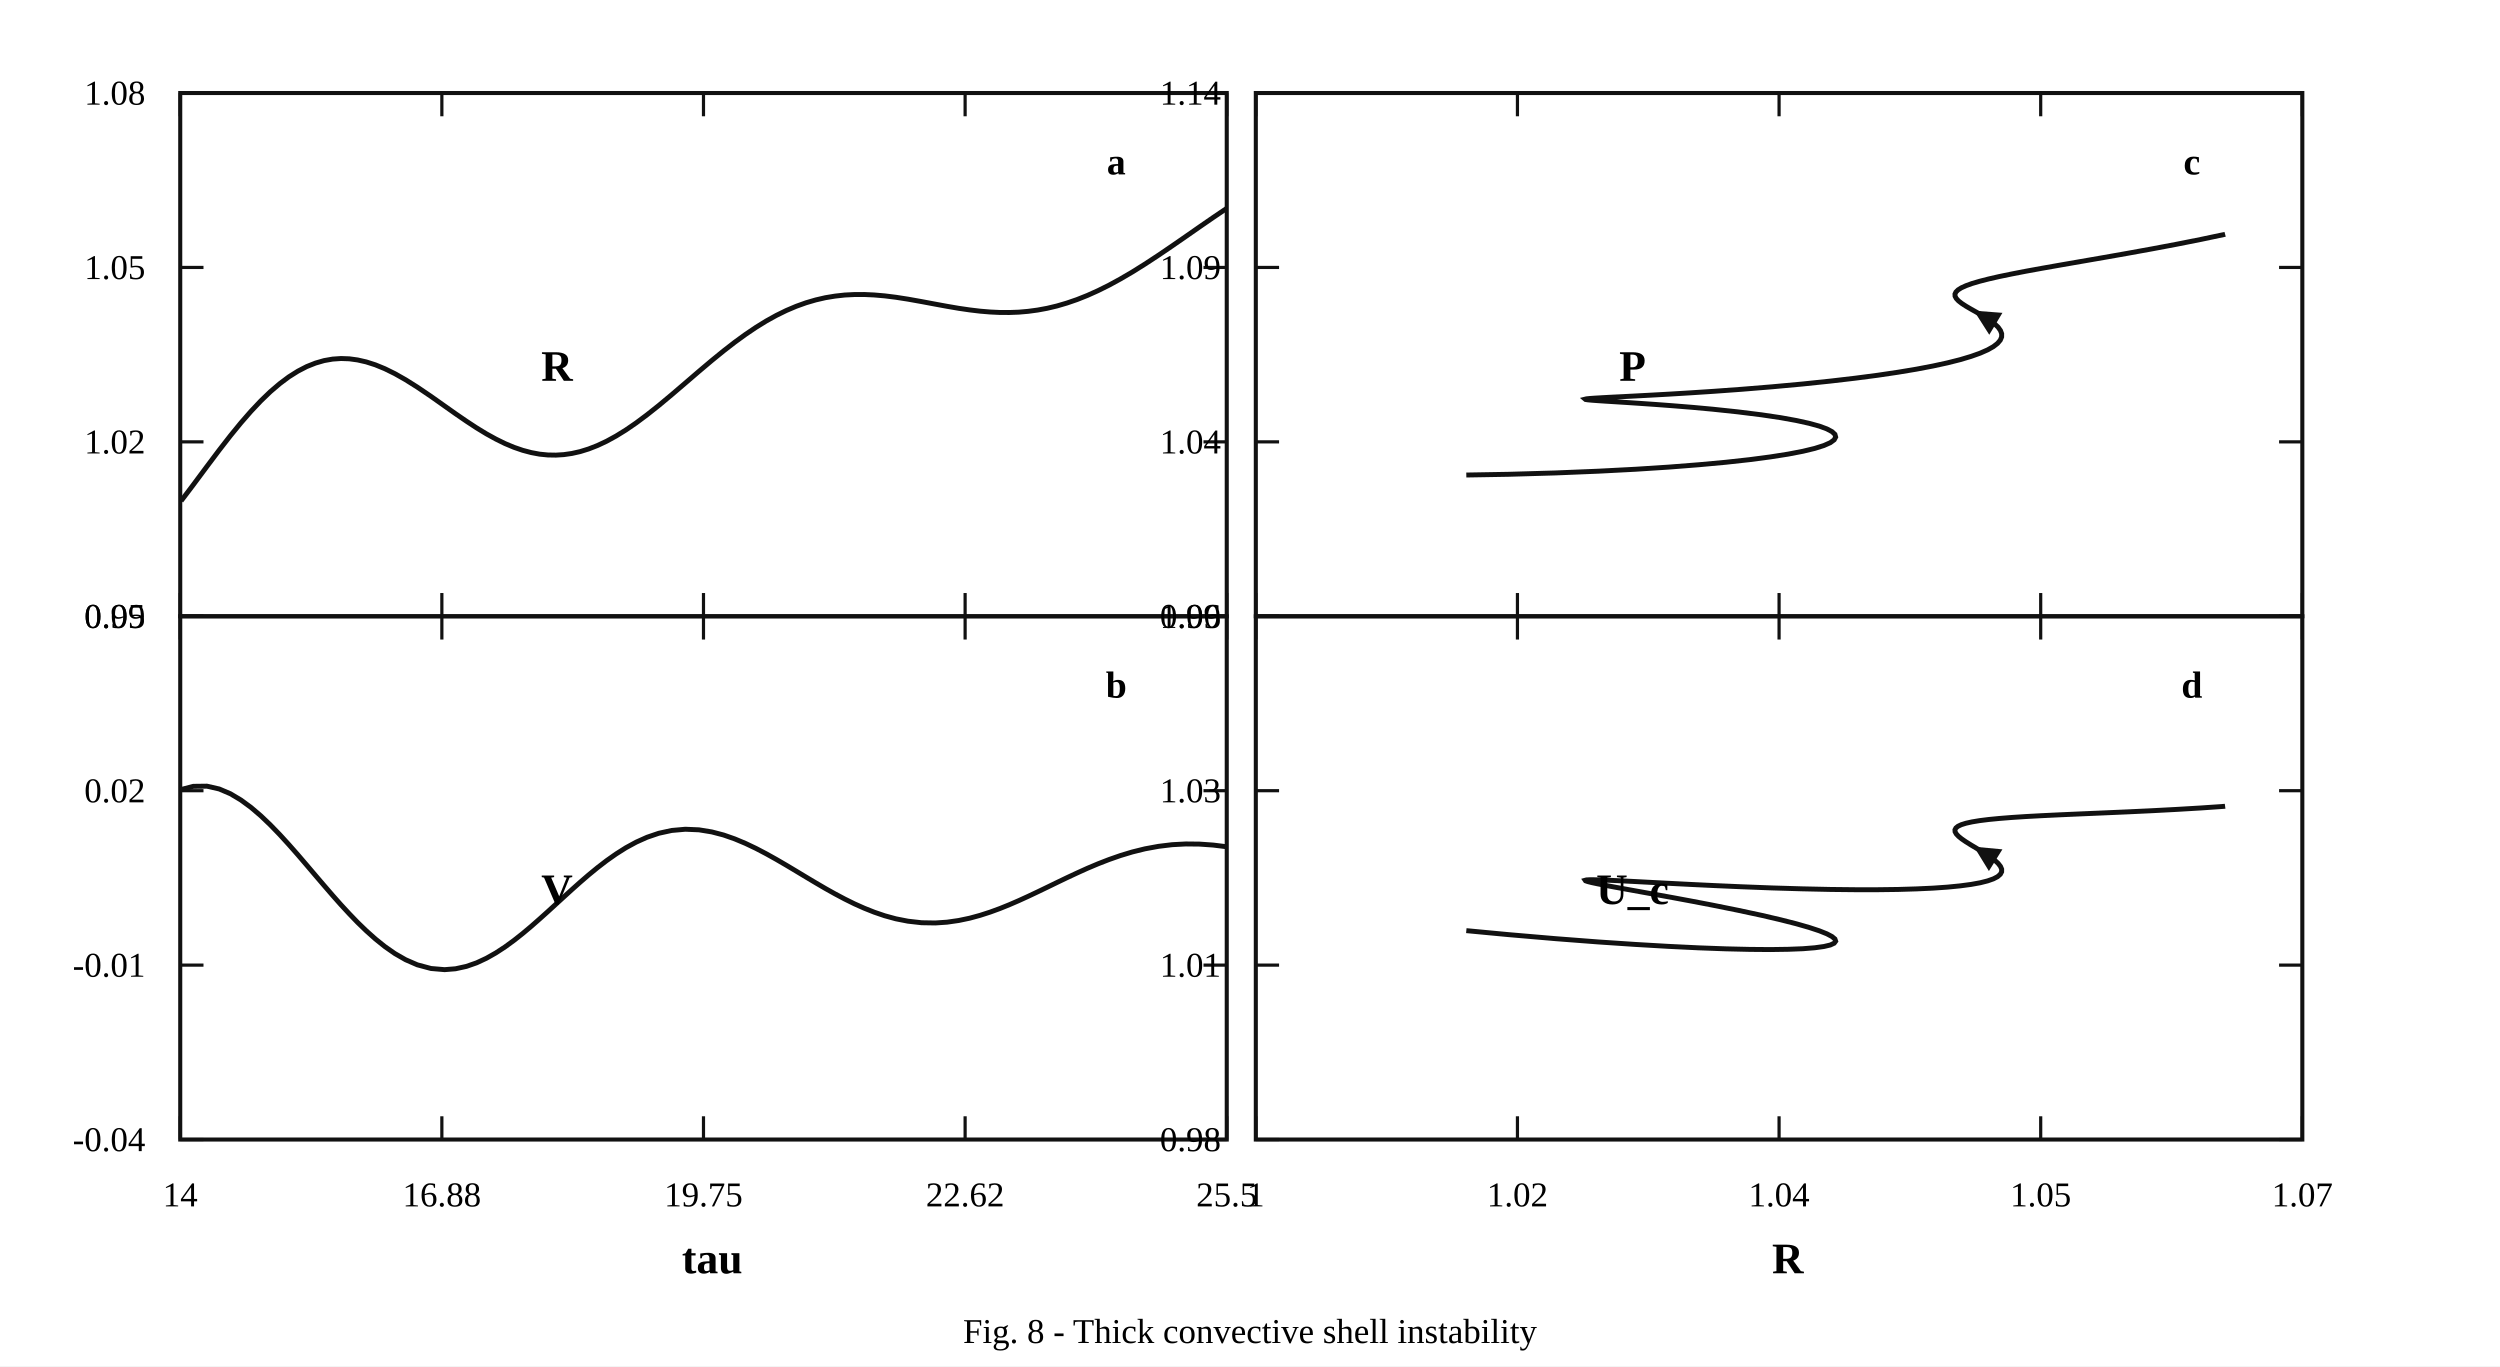
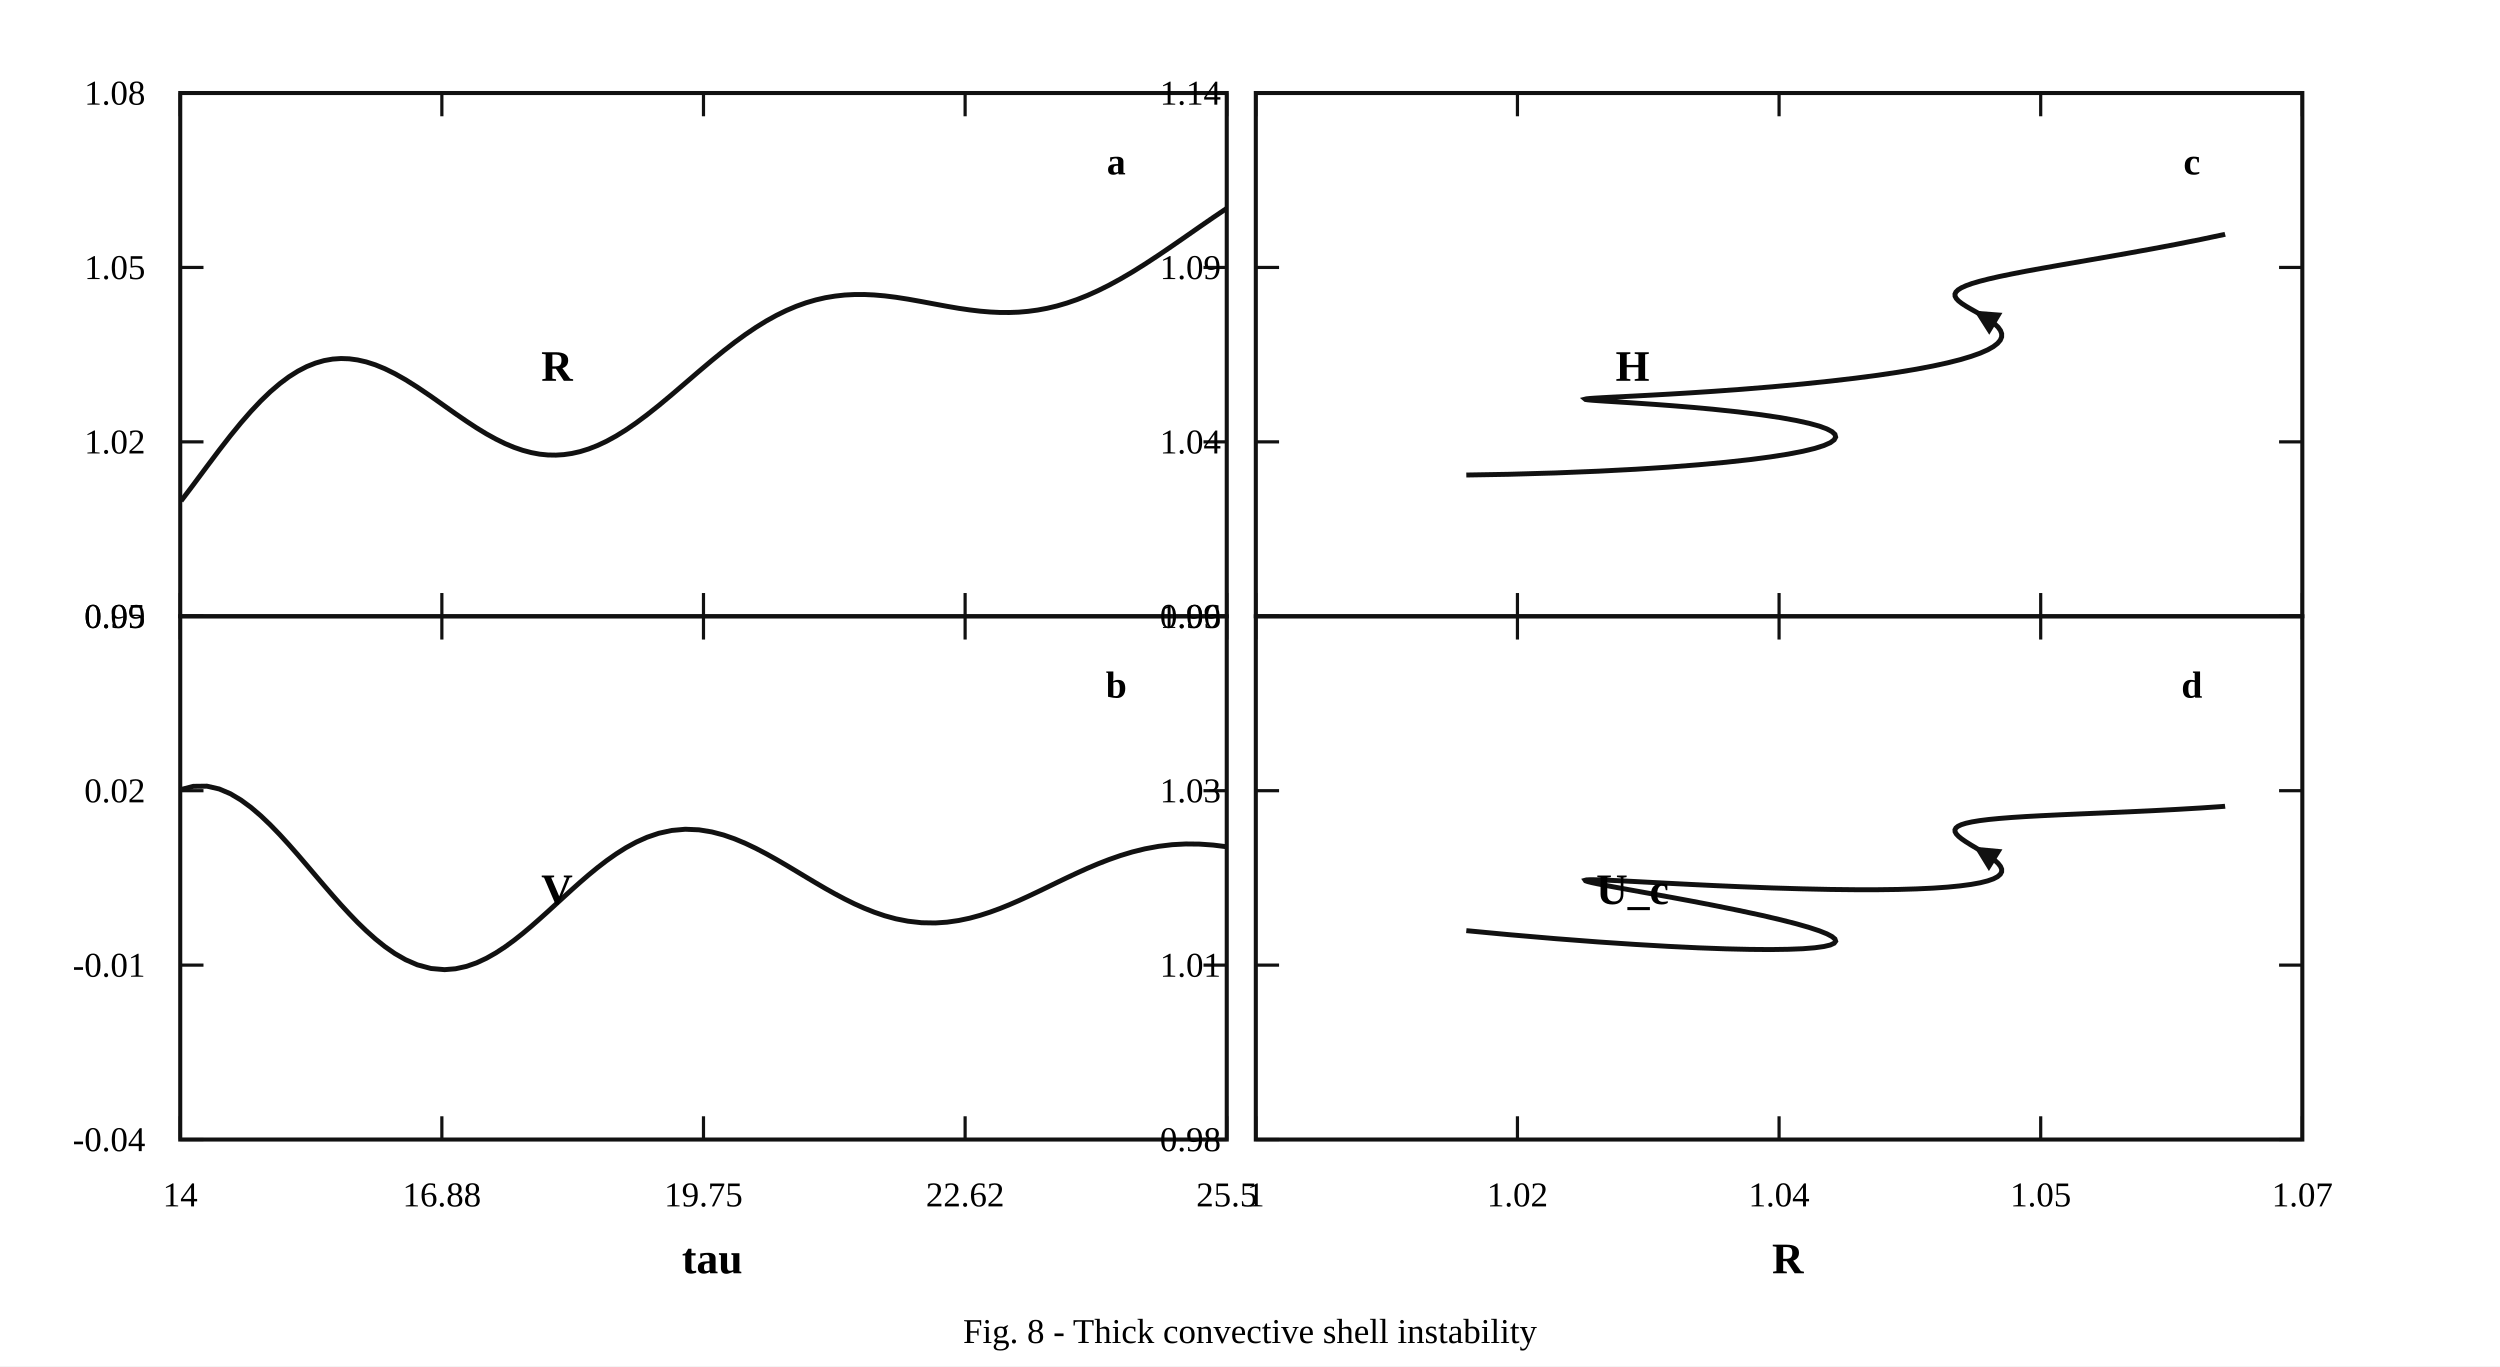
<svg xmlns="http://www.w3.org/2000/svg" width="860" height="470" viewBox="0 0 860 470">
  <defs>
    <marker id="arrow" markerWidth="8" markerHeight="8" refX="7" refY="4" orient="auto">
      <path d="M0,0 L8,4 L0,8 Z" fill="#111" />
    </marker>
    <pattern id="dots" width="8" height="8" patternUnits="userSpaceOnUse">
      <circle cx="2" cy="2" r="1.1" fill="#111" />
    </pattern>
    <pattern id="hatch" width="7" height="7" patternUnits="userSpaceOnUse" patternTransform="rotate(135)">
      <line x1="0" y1="0" x2="0" y2="7" stroke="#111" stroke-width="1" />
    </pattern>
  </defs>
  <rect width="100%" height="100%" fill="#fff" />
  <rect x="62.00" y="32.00" width="360.00" height="180.00" fill="none" stroke="#111" stroke-width="1.4" />
  <line x1="62.00" y1="32.00" x2="62.00" y2="40.00" stroke="#111" stroke-width="1.1" fill="none" />
  <line x1="62.00" y1="212.00" x2="62.00" y2="204.00" stroke="#111" stroke-width="1.1" fill="none" />
  <line x1="152.00" y1="32.00" x2="152.00" y2="40.00" stroke="#111" stroke-width="1.1" fill="none" />
  <line x1="152.00" y1="212.00" x2="152.00" y2="204.00" stroke="#111" stroke-width="1.1" fill="none" />
  <line x1="242.00" y1="32.00" x2="242.00" y2="40.00" stroke="#111" stroke-width="1.1" fill="none" />
  <line x1="242.00" y1="212.00" x2="242.00" y2="204.00" stroke="#111" stroke-width="1.1" fill="none" />
  <line x1="332.00" y1="32.00" x2="332.00" y2="40.00" stroke="#111" stroke-width="1.1" fill="none" />
  <line x1="332.00" y1="212.00" x2="332.00" y2="204.00" stroke="#111" stroke-width="1.1" fill="none" />
  <line x1="422.00" y1="32.00" x2="422.00" y2="40.00" stroke="#111" stroke-width="1.1" fill="none" />
  <line x1="422.00" y1="212.00" x2="422.00" y2="204.00" stroke="#111" stroke-width="1.1" fill="none" />
  <line x1="62.00" y1="212.00" x2="70.00" y2="212.00" stroke="#111" stroke-width="1.1" fill="none" />
  <line x1="422.00" y1="212.00" x2="414.00" y2="212.00" stroke="#111" stroke-width="1.1" fill="none" />
  <text x="50.00" y="216.00" text-anchor="end" font-family="Georgia, Times New Roman, serif" font-size="12" font-weight="normal">0.99</text>
  <line x1="62.00" y1="152.00" x2="70.00" y2="152.00" stroke="#111" stroke-width="1.1" fill="none" />
  <line x1="422.00" y1="152.00" x2="414.00" y2="152.00" stroke="#111" stroke-width="1.1" fill="none" />
  <text x="50.00" y="156.00" text-anchor="end" font-family="Georgia, Times New Roman, serif" font-size="12" font-weight="normal">1.02</text>
  <line x1="62.00" y1="92.00" x2="70.00" y2="92.00" stroke="#111" stroke-width="1.1" fill="none" />
  <line x1="422.00" y1="92.00" x2="414.00" y2="92.00" stroke="#111" stroke-width="1.1" fill="none" />
  <text x="50.00" y="96.00" text-anchor="end" font-family="Georgia, Times New Roman, serif" font-size="12" font-weight="normal">1.05</text>
  <line x1="62.00" y1="32.00" x2="70.00" y2="32.00" stroke="#111" stroke-width="1.1" fill="none" />
  <line x1="422.00" y1="32.00" x2="414.00" y2="32.00" stroke="#111" stroke-width="1.1" fill="none" />
  <text x="50.00" y="36.00" text-anchor="end" font-family="Georgia, Times New Roman, serif" font-size="12" font-weight="normal">1.08</text>
  <polyline points="62.29,172.33 66.51,166.74 71.16,160.49 75.42,154.82 79.26,149.88 82.87,145.46 86.34,141.48 89.71,137.91 92.99,134.75 96.21,132.00 99.36,129.64 102.47,127.68 105.52,126.10 108.53,124.90 111.50,124.04 114.42,123.53 117.30,123.33 120.15,123.43 123.00,123.82 125.99,124.50 129.11,125.50 132.38,126.84 135.83,128.54 139.52,130.63 143.56,133.17 148.26,136.35 152.95,139.67 156.70,142.32 160.44,144.89 163.96,147.20 167.33,149.25 170.58,151.04 173.73,152.59 176.81,153.88 179.81,154.91 182.75,155.69 185.63,156.23 188.46,156.51 191.23,156.56 193.95,156.39 196.72,155.99 199.57,155.35 202.50,154.44 205.54,153.25 208.67,151.78 211.92,150.00 215.30,147.91 218.84,145.48 222.58,142.69 226.60,139.50 231.05,135.79 235.75,131.77 240.44,127.74 244.86,124.01 248.91,120.71 252.74,117.74 256.44,115.05 260.05,112.61 263.58,110.43 267.06,108.50 270.50,106.81 273.89,105.37 277.26,104.16 280.60,103.18 283.93,102.41 287.26,101.86 290.59,101.49 293.93,101.32 297.31,101.31 300.73,101.47 304.33,101.78 308.17,102.26 312.34,102.91 317.04,103.75 321.74,104.63 325.77,105.37 329.79,106.06 333.56,106.61 337.15,107.04 340.62,107.33 343.98,107.49 347.26,107.50 350.47,107.38 353.69,107.10 356.95,106.66 360.25,106.05 363.60,105.25 367.01,104.25 370.50,103.05 374.06,101.63 377.73,99.98 381.51,98.10 385.43,95.96 389.53,93.56 393.86,90.85 398.54,87.78 403.23,84.59 407.93,81.34 412.62,78.07 417.32,74.83 421.91,71.73 422.00,71.67" fill="none" stroke="#111" stroke-width="1.7" />
  <text x="384.00" y="60.00" text-anchor="middle" font-family="Georgia, Times New Roman, serif" font-size="13" font-weight="bold">a</text>
  <text x="191.60" y="131.00" text-anchor="middle" font-family="Georgia, Times New Roman, serif" font-size="15" font-weight="bold">R</text>
  <rect x="62.00" y="212.00" width="360.00" height="180.00" fill="none" stroke="#111" stroke-width="1.4" />
  <line x1="62.00" y1="212.00" x2="62.00" y2="220.00" stroke="#111" stroke-width="1.1" fill="none" />
  <line x1="62.00" y1="392.00" x2="62.00" y2="384.00" stroke="#111" stroke-width="1.1" fill="none" />
  <text x="62.00" y="415.00" text-anchor="middle" font-family="Georgia, Times New Roman, serif" font-size="12" font-weight="normal">14</text>
  <line x1="152.00" y1="212.00" x2="152.00" y2="220.00" stroke="#111" stroke-width="1.1" fill="none" />
  <line x1="152.00" y1="392.00" x2="152.00" y2="384.00" stroke="#111" stroke-width="1.1" fill="none" />
  <text x="152.00" y="415.00" text-anchor="middle" font-family="Georgia, Times New Roman, serif" font-size="12" font-weight="normal">16.88</text>
  <line x1="242.00" y1="212.00" x2="242.00" y2="220.00" stroke="#111" stroke-width="1.1" fill="none" />
  <line x1="242.00" y1="392.00" x2="242.00" y2="384.00" stroke="#111" stroke-width="1.1" fill="none" />
  <text x="242.00" y="415.00" text-anchor="middle" font-family="Georgia, Times New Roman, serif" font-size="12" font-weight="normal">19.75</text>
  <line x1="332.00" y1="212.00" x2="332.00" y2="220.00" stroke="#111" stroke-width="1.1" fill="none" />
  <line x1="332.00" y1="392.00" x2="332.00" y2="384.00" stroke="#111" stroke-width="1.1" fill="none" />
  <text x="332.00" y="415.00" text-anchor="middle" font-family="Georgia, Times New Roman, serif" font-size="12" font-weight="normal">22.62</text>
  <line x1="422.00" y1="212.00" x2="422.00" y2="220.00" stroke="#111" stroke-width="1.1" fill="none" />
  <line x1="422.00" y1="392.00" x2="422.00" y2="384.00" stroke="#111" stroke-width="1.1" fill="none" />
  <text x="422.00" y="415.00" text-anchor="middle" font-family="Georgia, Times New Roman, serif" font-size="12" font-weight="normal">25.5</text>
  <line x1="62.00" y1="392.00" x2="70.00" y2="392.00" stroke="#111" stroke-width="1.1" fill="none" />
  <line x1="422.00" y1="392.00" x2="414.00" y2="392.00" stroke="#111" stroke-width="1.1" fill="none" />
  <text x="50.00" y="396.00" text-anchor="end" font-family="Georgia, Times New Roman, serif" font-size="12" font-weight="normal">-0.04</text>
  <line x1="62.00" y1="332.00" x2="70.00" y2="332.00" stroke="#111" stroke-width="1.1" fill="none" />
  <line x1="422.00" y1="332.00" x2="414.00" y2="332.00" stroke="#111" stroke-width="1.1" fill="none" />
  <text x="50.00" y="336.00" text-anchor="end" font-family="Georgia, Times New Roman, serif" font-size="12" font-weight="normal">-0.01</text>
  <line x1="62.00" y1="272.00" x2="70.00" y2="272.00" stroke="#111" stroke-width="1.1" fill="none" />
  <line x1="422.00" y1="272.00" x2="414.00" y2="272.00" stroke="#111" stroke-width="1.1" fill="none" />
  <text x="50.00" y="276.00" text-anchor="end" font-family="Georgia, Times New Roman, serif" font-size="12" font-weight="normal">0.02</text>
  <line x1="62.00" y1="212.00" x2="70.00" y2="212.00" stroke="#111" stroke-width="1.1" fill="none" />
  <line x1="422.00" y1="212.00" x2="414.00" y2="212.00" stroke="#111" stroke-width="1.1" fill="none" />
  <text x="50.00" y="216.00" text-anchor="end" font-family="Georgia, Times New Roman, serif" font-size="12" font-weight="normal">0.05</text>
  <polyline points="62.29,271.60 66.51,270.50 71.16,270.44 75.42,271.41 79.26,273.05 82.87,275.20 86.34,277.75 89.71,280.63 92.99,283.76 96.21,287.08 99.36,290.53 102.47,294.06 105.52,297.62 108.53,301.16 111.50,304.63 114.42,308.01 117.30,311.26 120.15,314.34 123.00,317.30 125.99,320.19 129.11,322.98 132.38,325.61 135.83,328.02 139.52,330.14 143.56,331.90 148.26,333.16 152.95,333.56 156.70,333.26 160.44,332.44 163.96,331.21 167.33,329.64 170.58,327.80 173.73,325.74 176.81,323.49 179.81,321.12 182.75,318.65 185.63,316.12 188.46,313.58 191.23,311.04 193.95,308.55 196.72,306.03 199.57,303.49 202.50,300.96 205.54,298.47 208.67,296.06 211.92,293.77 215.30,291.63 218.84,289.70 222.58,288.02 226.60,286.65 231.05,285.68 235.75,285.26 240.44,285.46 244.86,286.18 248.91,287.24 252.74,288.58 256.44,290.13 260.05,291.85 263.58,293.70 267.06,295.64 270.50,297.64 273.89,299.67 277.26,301.70 280.60,303.69 283.93,305.64 287.26,307.50 290.59,309.27 293.93,310.92 297.31,312.43 300.73,313.79 304.33,315.02 308.17,316.07 312.34,316.89 317.04,317.42 321.74,317.50 325.77,317.23 329.79,316.65 333.56,315.86 337.15,314.88 340.62,313.76 343.98,312.53 347.26,311.20 350.47,309.81 353.69,308.34 356.95,306.80 360.25,305.21 363.60,303.58 367.01,301.94 370.50,300.31 374.06,298.70 377.73,297.15 381.51,295.68 385.43,294.31 389.53,293.07 393.86,292.00 398.54,291.14 403.23,290.57 407.93,290.32 412.62,290.37 417.32,290.70 421.91,291.27 422.00,291.28" fill="none" stroke="#111" stroke-width="1.7" />
  <text x="384.00" y="240.00" text-anchor="middle" font-family="Georgia, Times New Roman, serif" font-size="13" font-weight="bold">b</text>
  <text x="191.60" y="311.00" text-anchor="middle" font-family="Georgia, Times New Roman, serif" font-size="15" font-weight="bold">V</text>
  <rect x="432.00" y="32.00" width="360.00" height="180.00" fill="none" stroke="#111" stroke-width="1.4" />
  <line x1="432.00" y1="32.00" x2="432.00" y2="40.00" stroke="#111" stroke-width="1.1" fill="none" />
  <line x1="432.00" y1="212.00" x2="432.00" y2="204.00" stroke="#111" stroke-width="1.1" fill="none" />
  <line x1="522.00" y1="32.00" x2="522.00" y2="40.00" stroke="#111" stroke-width="1.1" fill="none" />
  <line x1="522.00" y1="212.00" x2="522.00" y2="204.00" stroke="#111" stroke-width="1.1" fill="none" />
  <line x1="612.00" y1="32.00" x2="612.00" y2="40.00" stroke="#111" stroke-width="1.1" fill="none" />
  <line x1="612.00" y1="212.00" x2="612.00" y2="204.00" stroke="#111" stroke-width="1.1" fill="none" />
  <line x1="702.00" y1="32.00" x2="702.00" y2="40.00" stroke="#111" stroke-width="1.1" fill="none" />
  <line x1="702.00" y1="212.00" x2="702.00" y2="204.00" stroke="#111" stroke-width="1.1" fill="none" />
  <line x1="792.00" y1="32.00" x2="792.00" y2="40.00" stroke="#111" stroke-width="1.1" fill="none" />
  <line x1="792.00" y1="212.00" x2="792.00" y2="204.00" stroke="#111" stroke-width="1.1" fill="none" />
  <line x1="432.00" y1="212.00" x2="440.00" y2="212.00" stroke="#111" stroke-width="1.1" fill="none" />
  <line x1="792.00" y1="212.00" x2="784.00" y2="212.00" stroke="#111" stroke-width="1.1" fill="none" />
  <text x="420.00" y="216.00" text-anchor="end" font-family="Georgia, Times New Roman, serif" font-size="12" font-weight="normal">0.99</text>
  <line x1="432.00" y1="152.00" x2="440.00" y2="152.00" stroke="#111" stroke-width="1.1" fill="none" />
  <line x1="792.00" y1="152.00" x2="784.00" y2="152.00" stroke="#111" stroke-width="1.1" fill="none" />
  <text x="420.00" y="156.00" text-anchor="end" font-family="Georgia, Times New Roman, serif" font-size="12" font-weight="normal">1.04</text>
  <line x1="432.00" y1="92.00" x2="440.00" y2="92.00" stroke="#111" stroke-width="1.1" fill="none" />
  <line x1="792.00" y1="92.00" x2="784.00" y2="92.00" stroke="#111" stroke-width="1.1" fill="none" />
  <text x="420.00" y="96.00" text-anchor="end" font-family="Georgia, Times New Roman, serif" font-size="12" font-weight="normal">1.09</text>
  <line x1="432.00" y1="32.00" x2="440.00" y2="32.00" stroke="#111" stroke-width="1.1" fill="none" />
  <line x1="792.00" y1="32.00" x2="784.00" y2="32.00" stroke="#111" stroke-width="1.1" fill="none" />
  <text x="420.00" y="36.00" text-anchor="end" font-family="Georgia, Times New Roman, serif" font-size="12" font-weight="normal">1.14</text>
  <polyline points="504.41,163.41 518.90,163.16 535.11,162.69 549.81,162.09 562.63,161.42 574.10,160.68 584.42,159.87 593.67,159.02 601.85,158.12 608.99,157.18 615.10,156.22 620.19,155.24 624.29,154.25 627.42,153.26 629.63,152.28 630.96,151.30 631.47,150.35 631.21,149.41 630.22,148.49 628.45,147.55 625.85,146.59 622.37,145.63 617.97,144.66 612.56,143.68 605.97,142.70 597.70,141.67 589.11,140.76 582.24,140.13 575.58,139.59 569.59,139.14 564.27,138.77 559.61,138.46 555.60,138.21 552.26,138.00 549.58,137.82 547.55,137.67 546.18,137.54 545.43,137.42 545.30,137.31 545.74,137.20 546.78,137.09 548.45,136.97 550.81,136.83 553.88,136.66 557.71,136.47 562.32,136.23 567.75,135.94 574.05,135.59 581.27,135.15 589.55,134.61 599.17,133.91 609.58,133.06 620.04,132.10 629.71,131.09 638.26,130.09 645.97,129.08 652.96,128.04 659.27,126.99 664.93,125.91 669.94,124.82 674.30,123.72 678.05,122.60 681.19,121.48 683.73,120.36 685.72,119.24 687.16,118.12 688.10,117.01 688.56,115.90 688.57,114.79 688.16,113.69 687.34,112.54 686.10,111.36 684.42,110.10 682.26,108.74 679.97,107.43 678.05,106.35 676.27,105.31 674.83,104.37 673.72,103.50 672.96,102.68 672.55,101.91 672.51,101.16 672.84,100.45 673.56,99.73 674.70,99.01 676.30,98.28 678.37,97.53 680.95,96.77 684.07,95.97 687.75,95.13 692.01,94.25 696.90,93.30 702.44,92.29 708.68,91.19 715.70,89.97 723.66,88.59 731.93,87.13 740.37,85.60 748.85,84.00 757.25,82.33 765.29,80.63 765.44,80.59" fill="none" stroke="#111" stroke-width="1.7" />
  <text x="754.00" y="60.00" text-anchor="middle" font-family="Georgia, Times New Roman, serif" font-size="13" font-weight="bold">c</text>
-   <text x="561.60" y="131.00" text-anchor="middle" font-family="Georgia, Times New Roman, serif" font-size="15" font-weight="bold">P</text>
+   <text x="561.60" y="131.00" text-anchor="middle" font-family="Georgia, Times New Roman, serif" font-size="15" font-weight="bold">H</text>
  <line x1="684.42" y1="110.10" x2="679.97" y2="107.43" stroke="#111" stroke-width="1.1" fill="none" marker-end="url(#arrow)" />
  <rect x="432.00" y="212.00" width="360.00" height="180.00" fill="none" stroke="#111" stroke-width="1.4" />
  <line x1="432.00" y1="212.00" x2="432.00" y2="220.00" stroke="#111" stroke-width="1.1" fill="none" />
  <line x1="432.00" y1="392.00" x2="432.00" y2="384.00" stroke="#111" stroke-width="1.1" fill="none" />
  <text x="432.00" y="415.00" text-anchor="middle" font-family="Georgia, Times New Roman, serif" font-size="12" font-weight="normal">1</text>
  <line x1="522.00" y1="212.00" x2="522.00" y2="220.00" stroke="#111" stroke-width="1.1" fill="none" />
  <line x1="522.00" y1="392.00" x2="522.00" y2="384.00" stroke="#111" stroke-width="1.1" fill="none" />
  <text x="522.00" y="415.00" text-anchor="middle" font-family="Georgia, Times New Roman, serif" font-size="12" font-weight="normal">1.02</text>
  <line x1="612.00" y1="212.00" x2="612.00" y2="220.00" stroke="#111" stroke-width="1.1" fill="none" />
  <line x1="612.00" y1="392.00" x2="612.00" y2="384.00" stroke="#111" stroke-width="1.1" fill="none" />
  <text x="612.00" y="415.00" text-anchor="middle" font-family="Georgia, Times New Roman, serif" font-size="12" font-weight="normal">1.04</text>
  <line x1="702.00" y1="212.00" x2="702.00" y2="220.00" stroke="#111" stroke-width="1.1" fill="none" />
  <line x1="702.00" y1="392.00" x2="702.00" y2="384.00" stroke="#111" stroke-width="1.1" fill="none" />
  <text x="702.00" y="415.00" text-anchor="middle" font-family="Georgia, Times New Roman, serif" font-size="12" font-weight="normal">1.05</text>
  <line x1="792.00" y1="212.00" x2="792.00" y2="220.00" stroke="#111" stroke-width="1.1" fill="none" />
  <line x1="792.00" y1="392.00" x2="792.00" y2="384.00" stroke="#111" stroke-width="1.1" fill="none" />
  <text x="792.00" y="415.00" text-anchor="middle" font-family="Georgia, Times New Roman, serif" font-size="12" font-weight="normal">1.07</text>
  <line x1="432.00" y1="392.00" x2="440.00" y2="392.00" stroke="#111" stroke-width="1.1" fill="none" />
  <line x1="792.00" y1="392.00" x2="784.00" y2="392.00" stroke="#111" stroke-width="1.1" fill="none" />
  <text x="420.00" y="396.00" text-anchor="end" font-family="Georgia, Times New Roman, serif" font-size="12" font-weight="normal">0.98</text>
  <line x1="432.00" y1="332.00" x2="440.00" y2="332.00" stroke="#111" stroke-width="1.1" fill="none" />
  <line x1="792.00" y1="332.00" x2="784.00" y2="332.00" stroke="#111" stroke-width="1.1" fill="none" />
  <text x="420.00" y="336.00" text-anchor="end" font-family="Georgia, Times New Roman, serif" font-size="12" font-weight="normal">1.01</text>
  <line x1="432.00" y1="272.00" x2="440.00" y2="272.00" stroke="#111" stroke-width="1.1" fill="none" />
  <line x1="792.00" y1="272.00" x2="784.00" y2="272.00" stroke="#111" stroke-width="1.1" fill="none" />
  <text x="420.00" y="276.00" text-anchor="end" font-family="Georgia, Times New Roman, serif" font-size="12" font-weight="normal">1.03</text>
  <line x1="432.00" y1="212.00" x2="440.00" y2="212.00" stroke="#111" stroke-width="1.1" fill="none" />
  <line x1="792.00" y1="212.00" x2="784.00" y2="212.00" stroke="#111" stroke-width="1.1" fill="none" />
  <text x="420.00" y="216.00" text-anchor="end" font-family="Georgia, Times New Roman, serif" font-size="12" font-weight="normal">1.06</text>
  <polyline points="504.41,320.14 518.90,321.51 535.11,322.90 549.81,324.03 562.63,324.89 574.10,325.56 584.42,326.06 593.67,326.40 601.85,326.59 608.99,326.65 615.10,326.56 620.19,326.36 624.29,326.03 627.42,325.60 629.63,325.08 630.96,324.46 631.47,323.77 631.21,323.01 630.22,322.18 628.45,321.24 625.85,320.20 622.37,319.05 617.97,317.79 612.56,316.41 605.97,314.87 597.70,313.10 589.11,311.37 582.24,310.05 575.58,308.81 569.59,307.72 564.27,306.76 559.61,305.92 555.60,305.19 552.26,304.56 549.58,304.04 547.55,303.61 546.18,303.26 545.43,303.00 545.30,302.81 545.74,302.69 546.78,302.64 548.45,302.64 550.81,302.70 553.88,302.83 557.71,303.01 562.32,303.24 567.75,303.53 574.05,303.86 581.27,304.23 589.55,304.63 599.17,305.05 609.58,305.45 620.04,305.76 629.71,305.97 638.26,306.06 645.97,306.06 652.96,305.97 659.27,305.78 664.93,305.52 669.94,305.17 674.30,304.74 678.05,304.24 681.19,303.67 683.73,303.03 685.72,302.33 687.16,301.58 688.10,300.76 688.56,299.90 688.57,298.99 688.16,298.03 687.34,296.98 686.10,295.85 684.42,294.61 682.26,293.21 679.97,291.84 678.05,290.69 676.27,289.58 674.83,288.59 673.72,287.69 672.96,286.87 672.55,286.12 672.51,285.44 672.84,284.81 673.56,284.23 674.70,283.69 676.30,283.19 678.37,282.73 680.95,282.30 684.07,281.91 687.75,281.55 692.01,281.21 696.90,280.89 702.44,280.59 708.68,280.29 715.70,279.98 723.66,279.64 731.93,279.28 740.37,278.88 748.85,278.43 757.25,277.93 765.29,277.37 765.44,277.35" fill="none" stroke="#111" stroke-width="1.7" />
  <text x="754.00" y="240.00" text-anchor="middle" font-family="Georgia, Times New Roman, serif" font-size="13" font-weight="bold">d</text>
  <text x="561.60" y="311.00" text-anchor="middle" font-family="Georgia, Times New Roman, serif" font-size="15" font-weight="bold">U_c</text>
  <line x1="684.42" y1="294.61" x2="679.97" y2="291.84" stroke="#111" stroke-width="1.1" fill="none" marker-end="url(#arrow)" />
  <text x="245.00" y="438.00" text-anchor="middle" font-family="Georgia, Times New Roman, serif" font-size="15" font-weight="bold">tau</text>
  <text x="615.00" y="438.00" text-anchor="middle" font-family="Georgia, Times New Roman, serif" font-size="15" font-weight="bold">R</text>
  <text x="430.00" y="462.00" text-anchor="middle" font-family="Georgia, Times New Roman, serif" font-size="12" font-weight="normal">Fig. 8 - Thick convective shell instability</text>
</svg>
